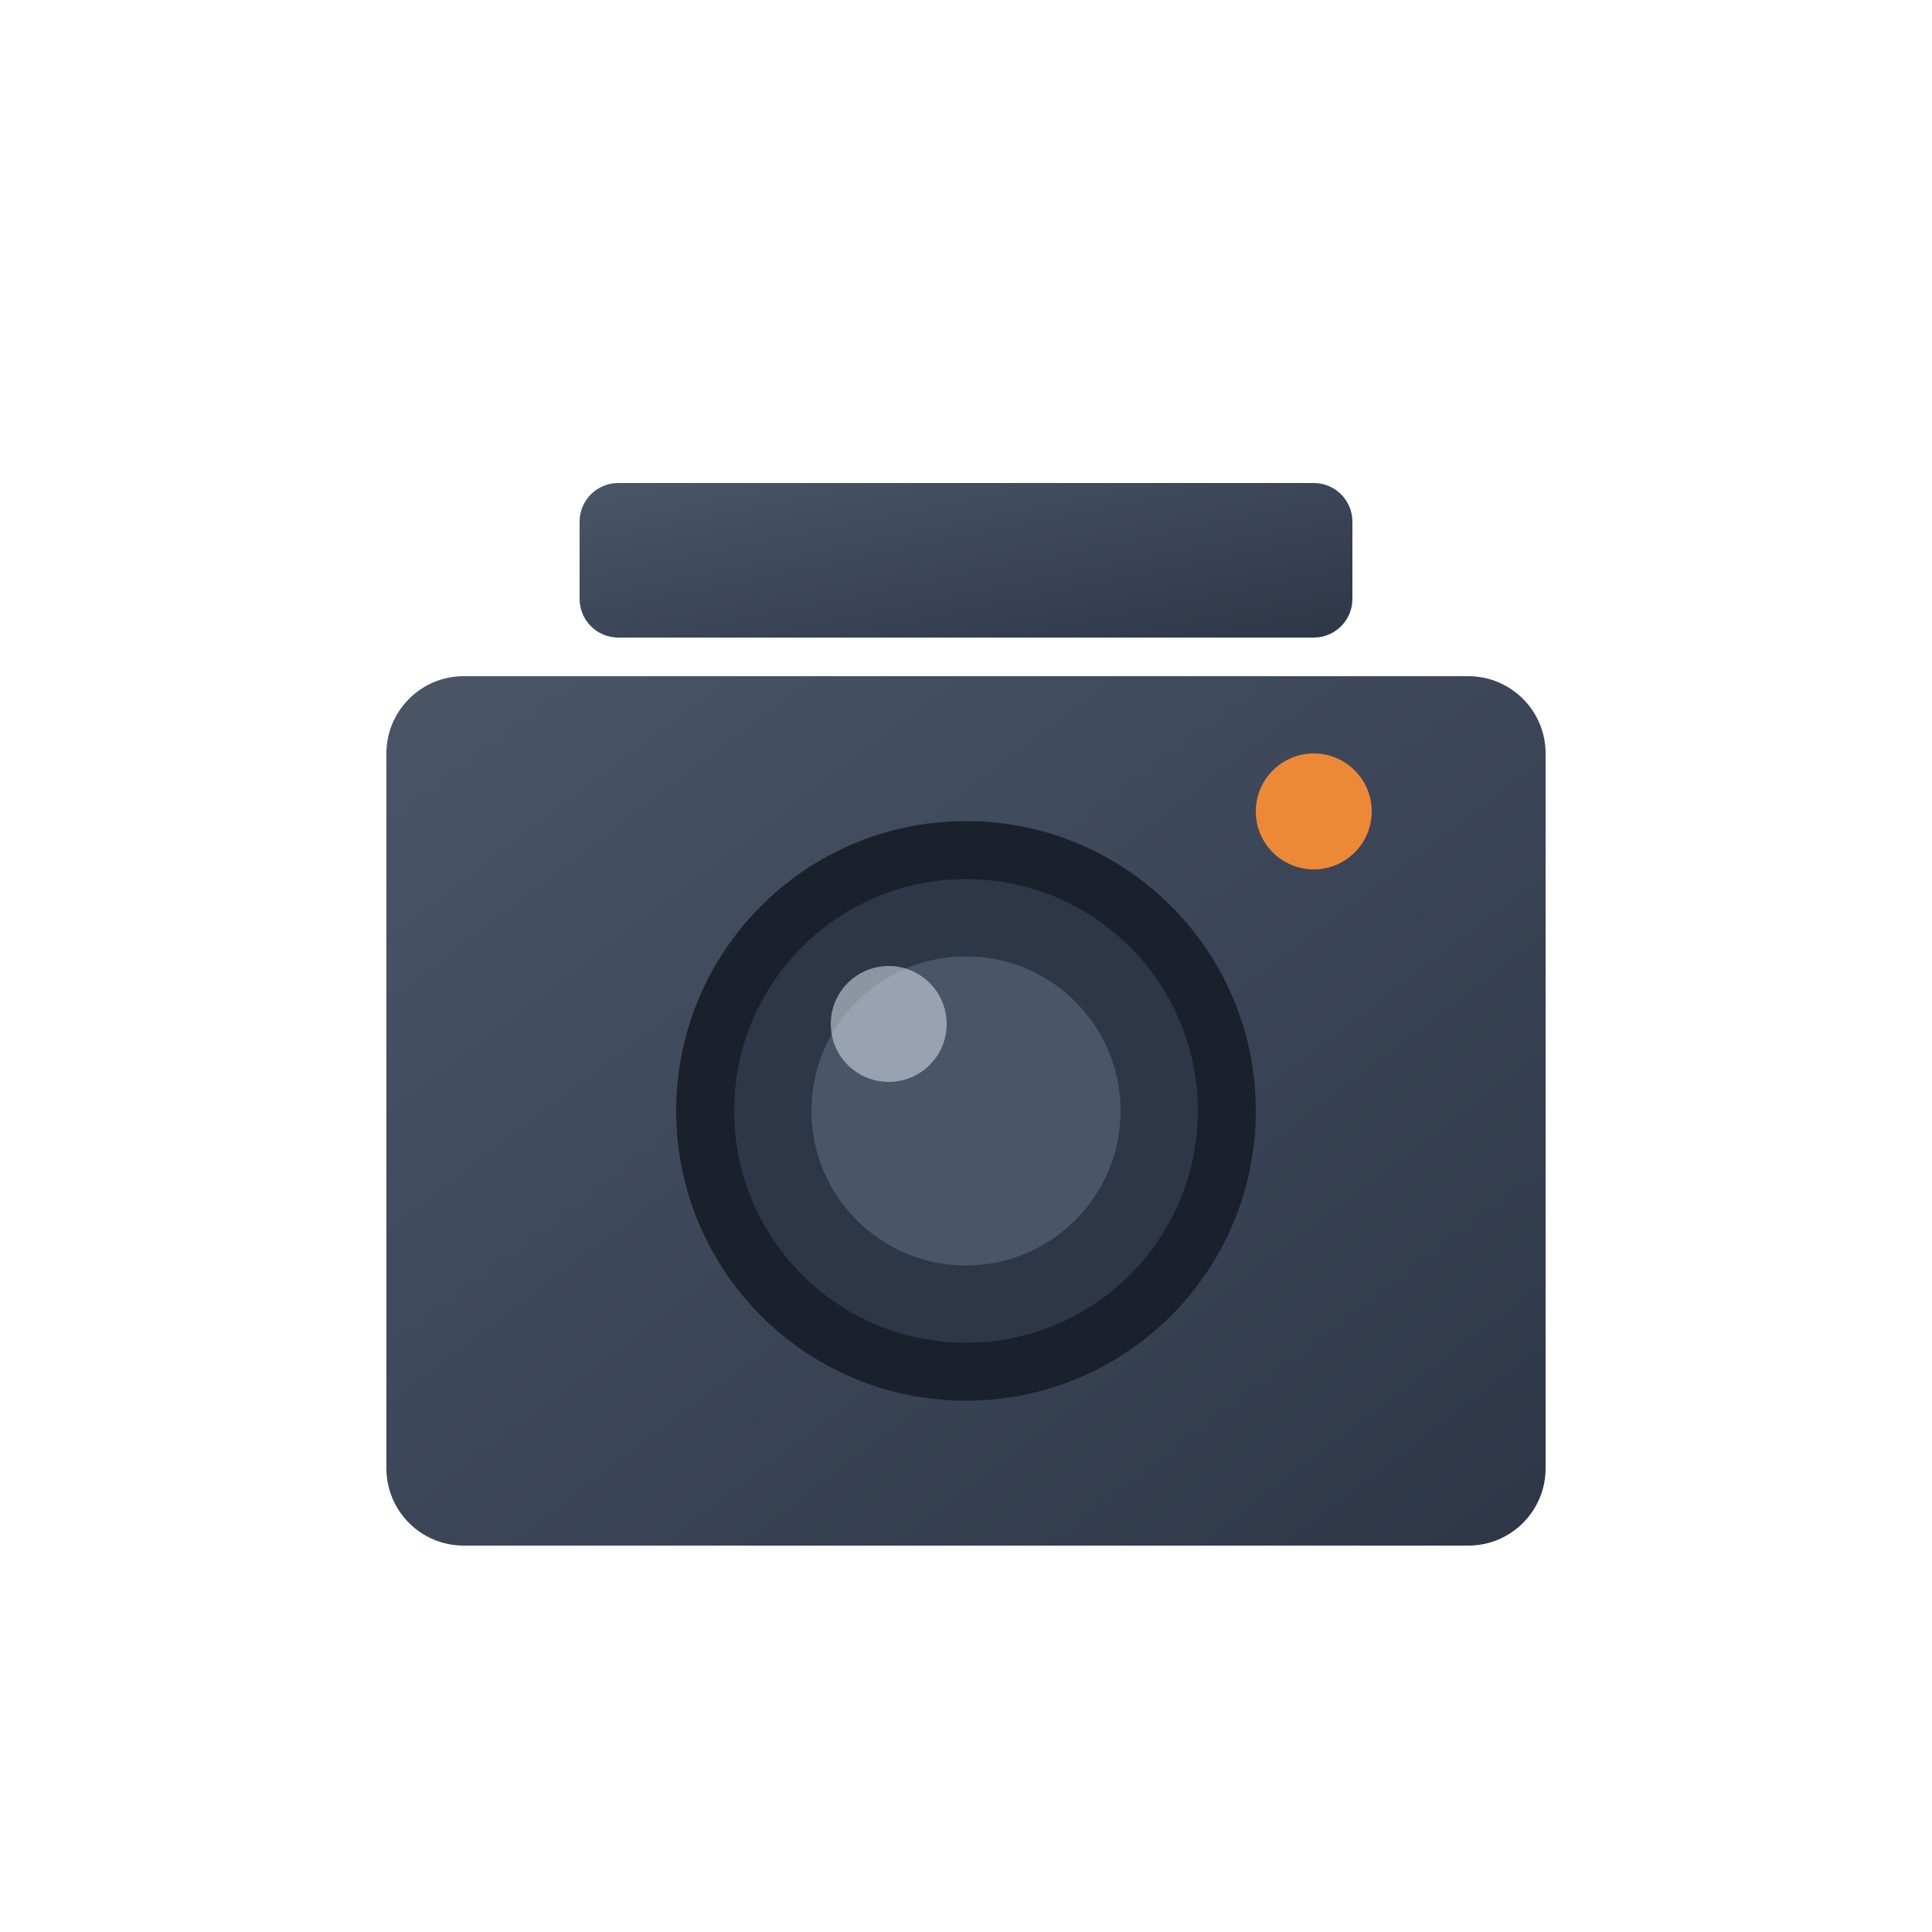
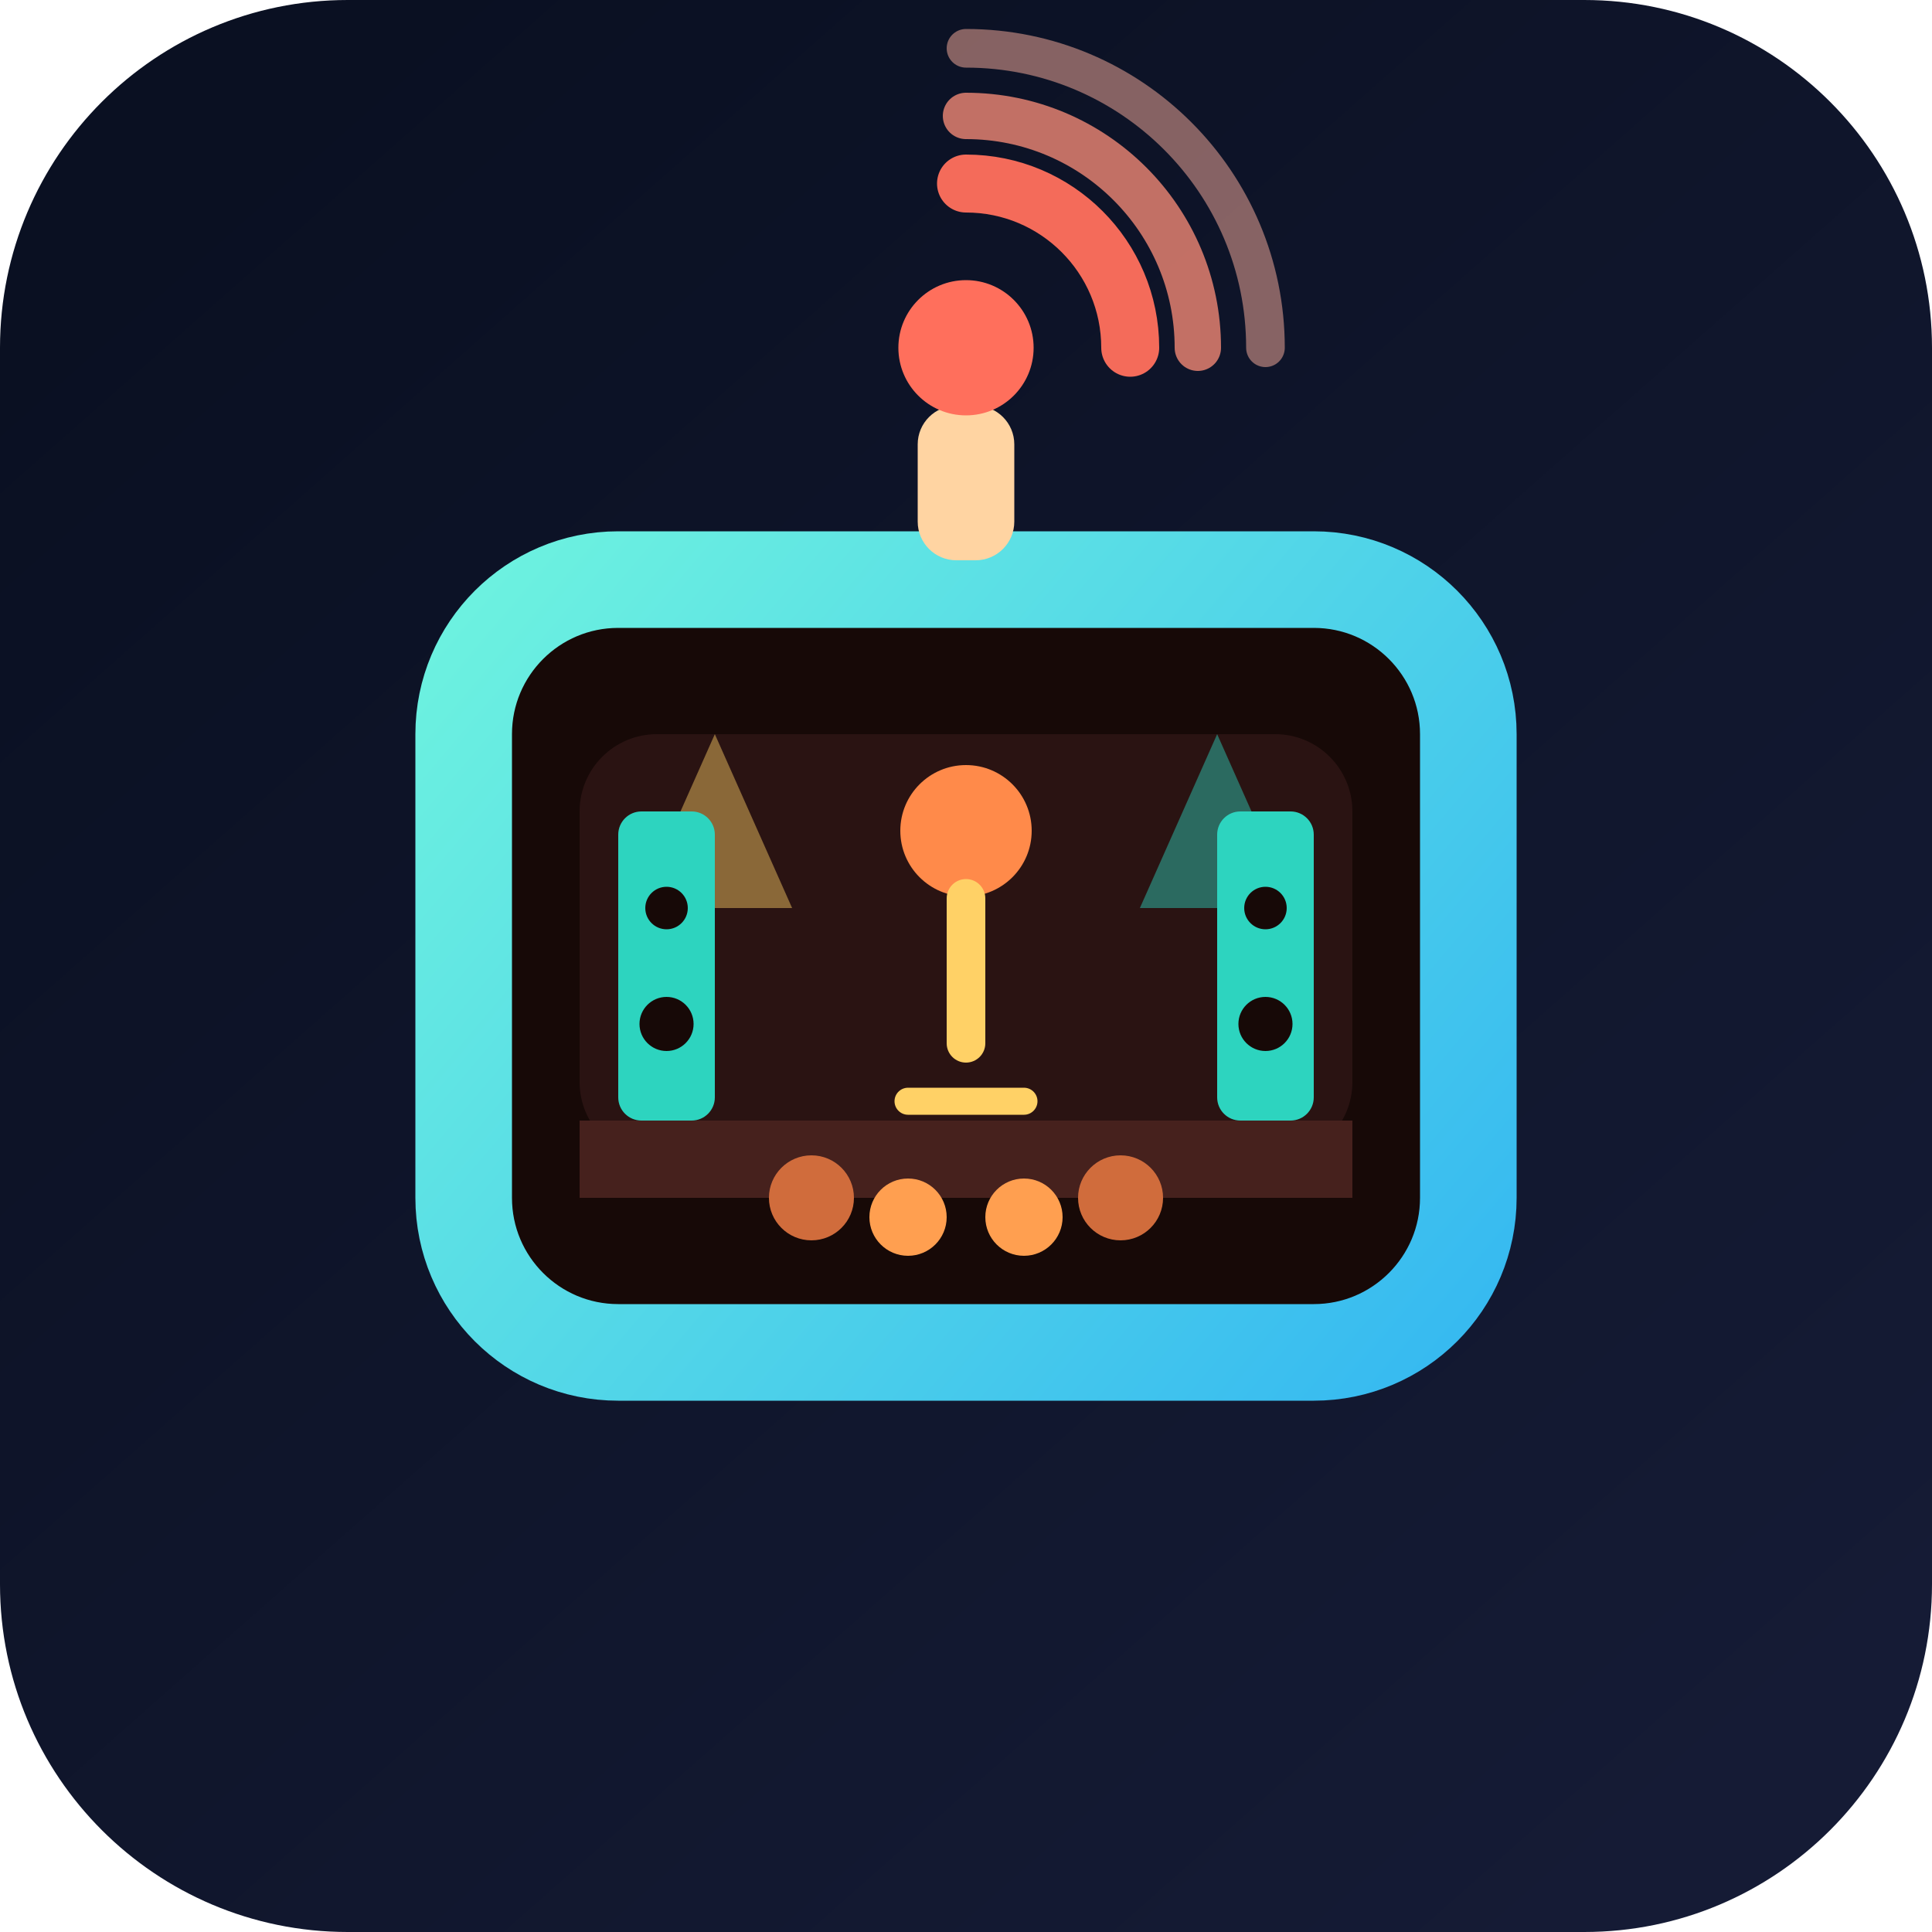
<svg xmlns="http://www.w3.org/2000/svg" viewBox="0 0 100 100">
  <defs>
-     <linearGradient id="grad" x1="0%" y1="0%" x2="100%" y2="100%">
-       <stop offset="0%" style="stop-color:#4a5568;stop-opacity:1" />
-       <stop offset="100%" style="stop-color:#2d3748;stop-opacity:1" />
+     <linearGradient id="bg" x1="12" y1="8" x2="88" y2="94" gradientUnits="userSpaceOnUse">
+       <stop offset="0" stop-color="#0a1022" />
+       <stop offset="1" stop-color="#151b35" />
+     </linearGradient>
+     <linearGradient id="frame" x1="24" y1="28" x2="76" y2="72" gradientUnits="userSpaceOnUse">
+       <stop offset="0" stop-color="#6ef3df" />
+       <stop offset="1" stop-color="#35b8f1" />
    </linearGradient>
  </defs>
-   <rect x="20" y="35" width="60" height="45" rx="4" fill="url(#grad)" />
-   <circle cx="50" cy="57.5" r="15" fill="#1a202c" />
-   <circle cx="50" cy="57.5" r="12" fill="#2d3748" />
-   <circle cx="50" cy="57.5" r="8" fill="#4a5568" />
-   <rect x="30" y="25" width="40" height="8" rx="2" fill="url(#grad)" />
-   <circle cx="68" cy="42" r="3" fill="#ed8936" />
-   <circle cx="46" cy="53" r="3" fill="#cbd5e0" opacity="0.6" />
+   <rect width="100" height="100" rx="18" fill="url(#bg)" />
+   <rect x="24" y="30" width="52" height="40" rx="8" fill="#170907" stroke="url(#frame)" stroke-width="5" />
+   <rect x="30" y="38" width="40" height="22" rx="4" fill="#2a1312" />
+   <path d="M30 58h40v4H30Z" fill="#46211d" />
+   <path d="M37 38 33 47h8Z" fill="#ffd166" opacity="0.45" />
+   <path d="M63 38 59 47h8Z" fill="#2dd4bf" opacity="0.45" />
+   <rect x="32" y="42" width="5" height="16" rx="1.2" fill="#2dd4bf" />
+   <circle cx="34.5" cy="47" r="1.1" fill="#170907" />
+   <circle cx="34.5" cy="53" r="1.4" fill="#170907" />
+   <rect x="63" y="42" width="5" height="16" rx="1.2" fill="#2dd4bf" />
+   <circle cx="65.5" cy="47" r="1.1" fill="#170907" />
+   <circle cx="65.5" cy="53" r="1.4" fill="#170907" />
+   <circle cx="50" cy="43" r="3.4" fill="#ff8a4a" />
+   <rect x="49" y="45.5" width="2" height="9.5" rx="1" fill="#ffd166" />
+   <path d="M47 57h6" stroke="#ffd166" stroke-width="1.4" stroke-linecap="round" />
+   <circle cx="42" cy="62" r="2.2" fill="#d06c3c" />
+   <circle cx="47" cy="63" r="2" fill="#ff9f50" />
+   <circle cx="53" cy="63" r="2" fill="#ff9f50" />
+   <circle cx="58" cy="62" r="2.2" fill="#d06c3c" />
+   <rect x="47.5" y="21" width="5" height="8" rx="2" fill="#ffd4a2" />
+   <circle cx="50" cy="18" r="3.5" fill="#ff6f5c" />
+   <path d="M50 9.5a8.5 8.5 0 0 1 8.5 8.5" fill="none" stroke="#ff6f5c" stroke-width="3" stroke-linecap="round" opacity="0.95" />
+   <path d="M50 6a12 12 0 0 1 12 12" fill="none" stroke="#ff8f79" stroke-width="2.4" stroke-linecap="round" opacity="0.75" />
+   <path d="M50 2.5a15.5 15.5 0 0 1 15.5 15.5" fill="none" stroke="#ffb29f" stroke-width="2" stroke-linecap="round" opacity="0.5" />
</svg>
